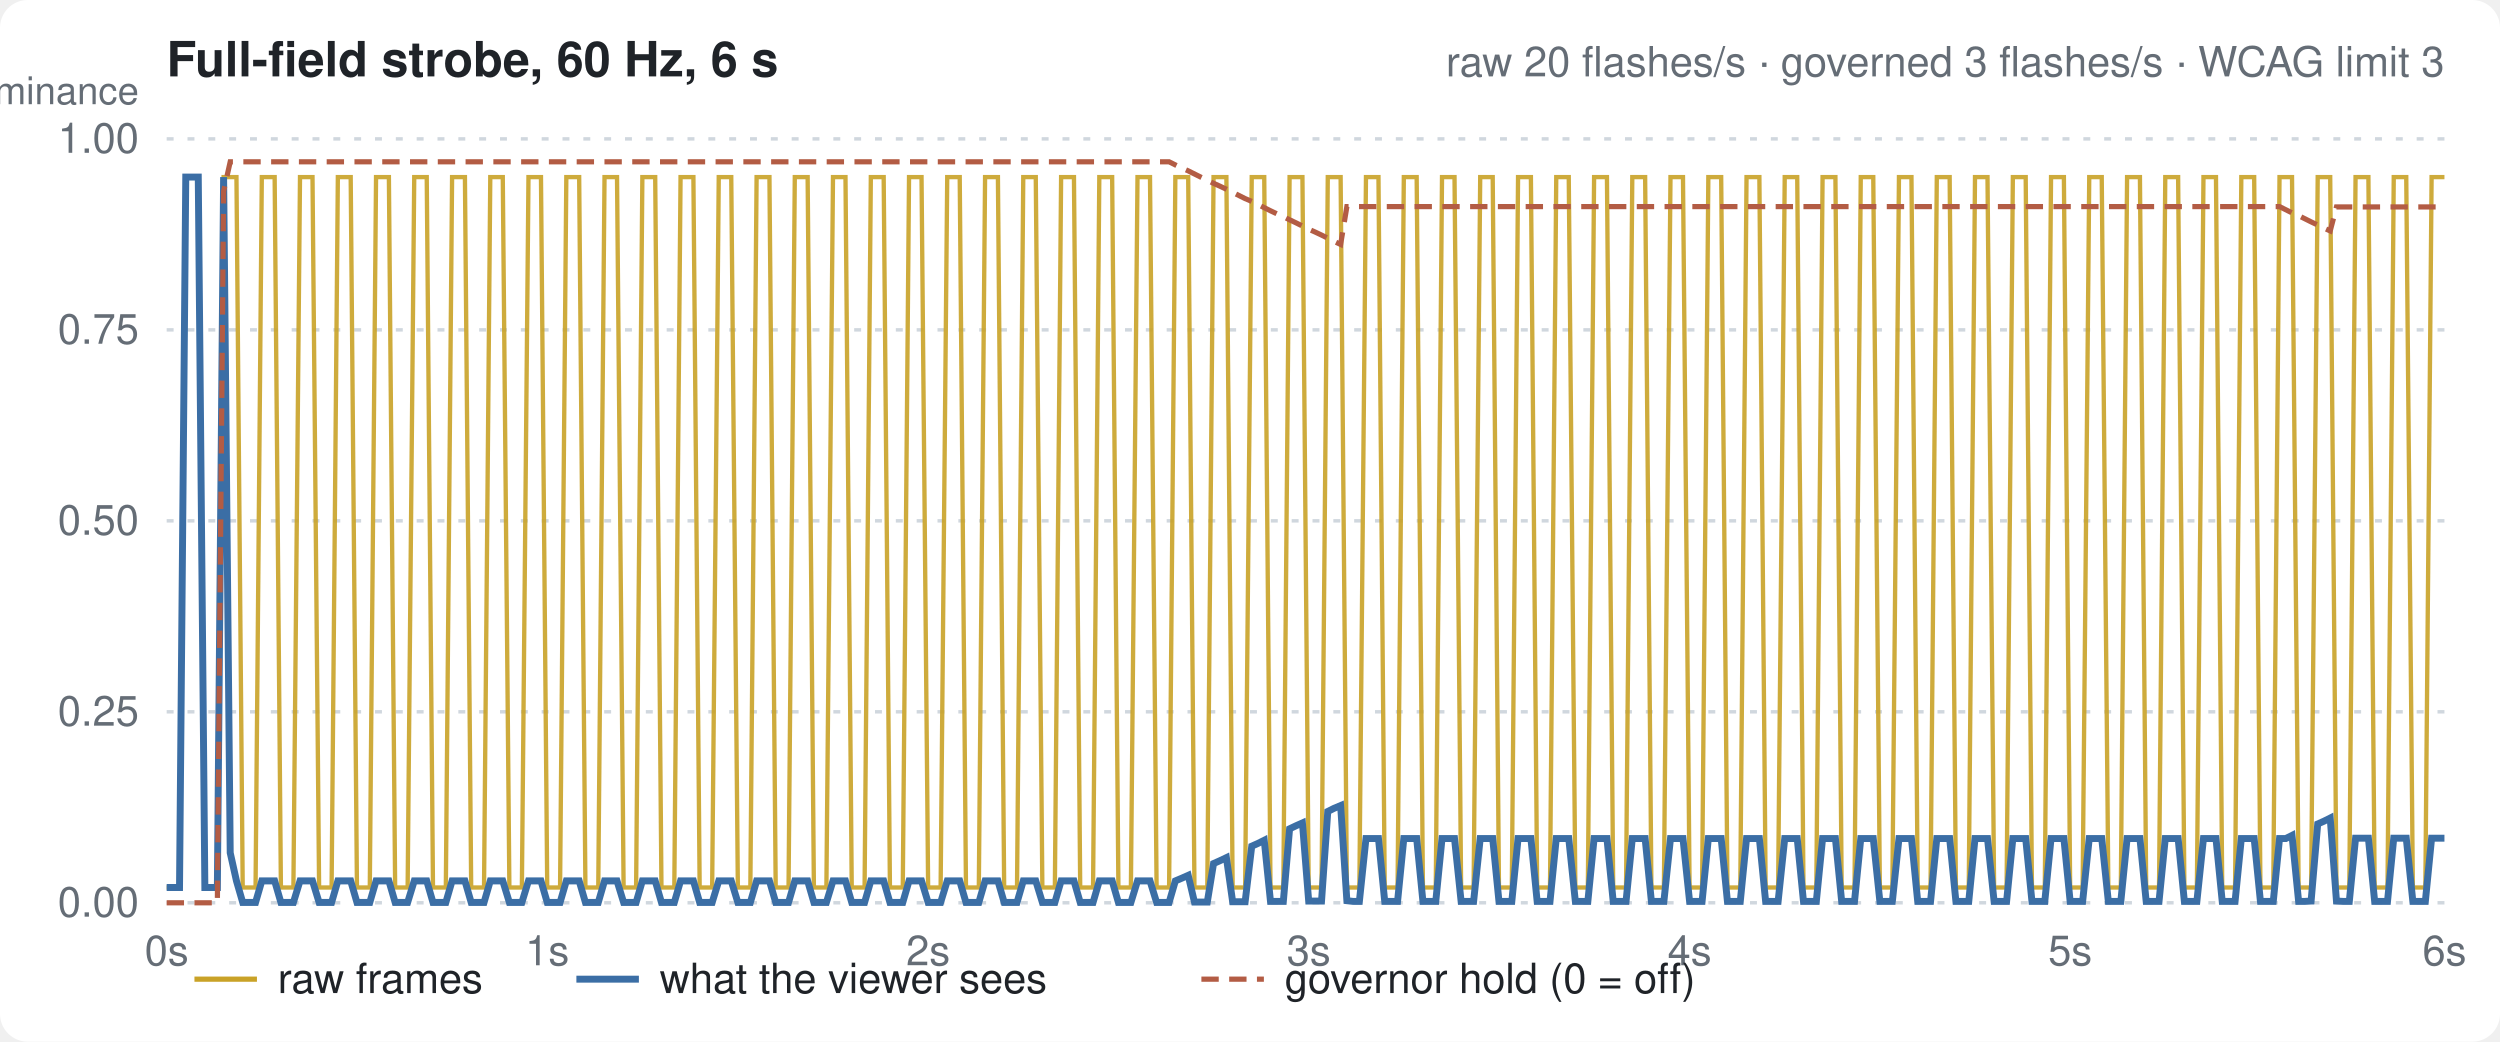
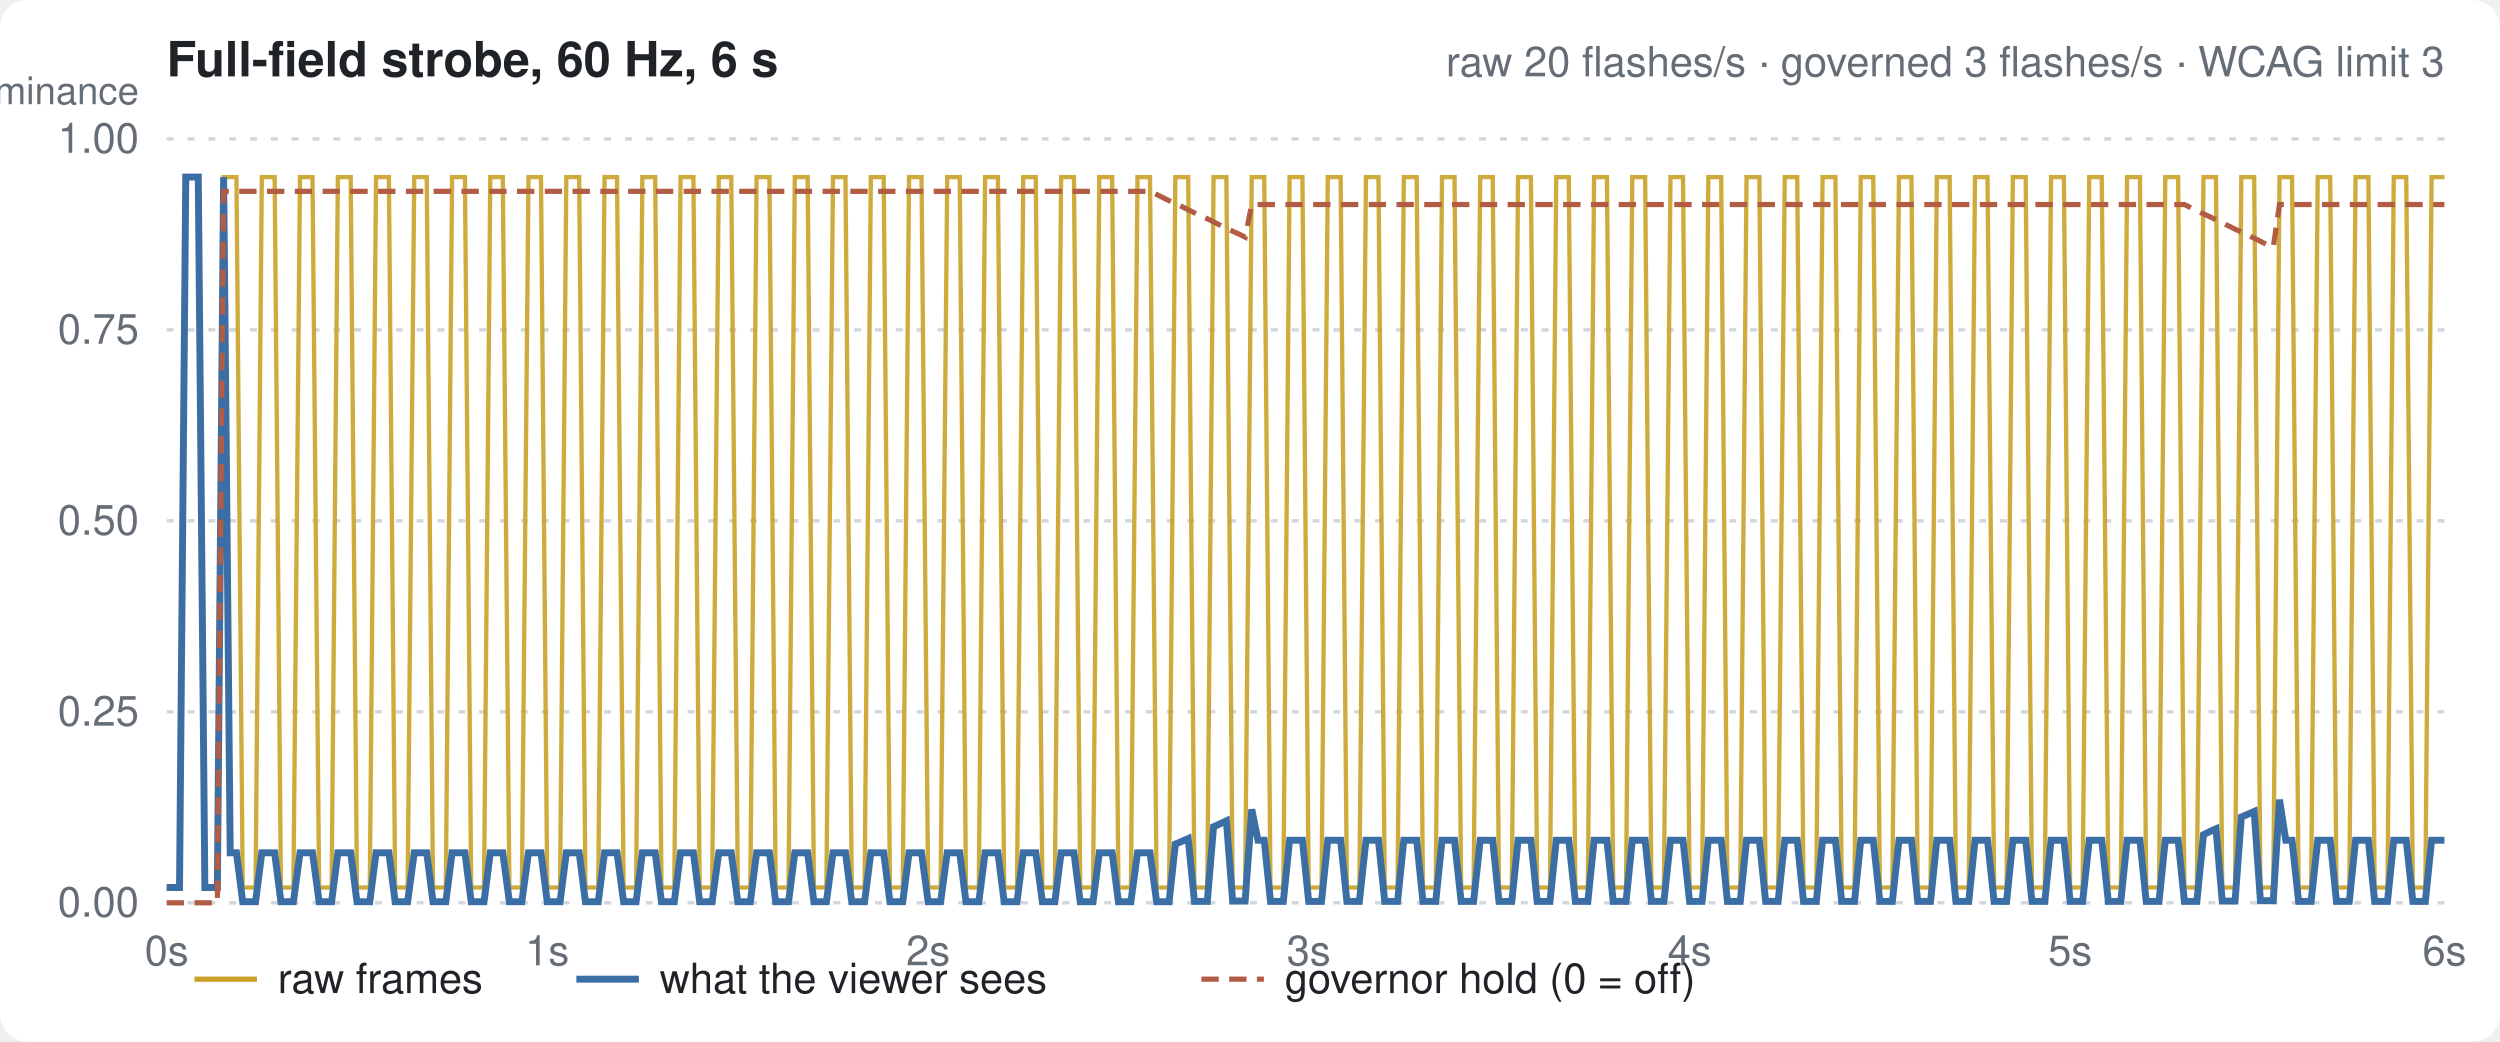
<svg xmlns="http://www.w3.org/2000/svg" width="720" height="300" viewBox="0 0 720 300" font-family="ui-sans-serif, system-ui, -apple-system, Segoe UI, Helvetica, Arial, sans-serif" font-size="12" role="img" aria-label="A full-field strobe at 20 flashes per second, and the same strobe as seen through the governor at 3 flashes per second">
  <rect width="720" height="300" fill="#ffffff" rx="8" />
  <text x="48" y="22" fill="#1f2328" font-weight="600" font-size="14">Full-field strobe, 60 Hz, 6 s</text>
  <text x="704" y="22" text-anchor="end" fill="#656d76">raw 20 flashes/s · governed 3 flashes/s · WCAG limit 3</text>
  <line x1="48" y1="260.0" x2="704" y2="260.0" stroke="#d0d7de" stroke-dasharray="2 4" />
  <text x="40" y="264.0" text-anchor="end" fill="#656d76">0.00</text>
  <line x1="48" y1="205.0" x2="704" y2="205.0" stroke="#d0d7de" stroke-dasharray="2 4" />
  <text x="40" y="209.0" text-anchor="end" fill="#656d76">0.25</text>
  <line x1="48" y1="150.0" x2="704" y2="150.0" stroke="#d0d7de" stroke-dasharray="2 4" />
  <text x="40" y="154.0" text-anchor="end" fill="#656d76">0.50</text>
  <line x1="48" y1="95.0" x2="704" y2="95.0" stroke="#d0d7de" stroke-dasharray="2 4" />
  <text x="40" y="99.0" text-anchor="end" fill="#656d76">0.75</text>
  <line x1="48" y1="40.0" x2="704" y2="40.0" stroke="#d0d7de" stroke-dasharray="2 4" />
  <text x="40" y="44.0" text-anchor="end" fill="#656d76">1.00</text>
  <text x="48.0" y="278" text-anchor="middle" fill="#656d76">0s</text>
  <text x="157.6" y="278" text-anchor="middle" fill="#656d76">1s</text>
  <text x="267.3" y="278" text-anchor="middle" fill="#656d76">2s</text>
  <text x="376.9" y="278" text-anchor="middle" fill="#656d76">3s</text>
  <text x="486.6" y="278" text-anchor="middle" fill="#656d76">4s</text>
  <text x="596.2" y="278" text-anchor="middle" fill="#656d76">5s</text>
  <text x="704.0" y="278" text-anchor="middle" fill="#656d76">6s</text>
  <text x="40" y="30" text-anchor="end" fill="#656d76" font-size="11">luminance</text>
  <polyline fill="none" stroke="#c9a227" stroke-width="1.25" opacity="0.9" points="48.0,255.6 49.8,255.6 51.7,255.6 53.5,51.0 55.3,51.0 57.1,51.0 59.0,255.6 60.8,255.6 62.6,255.6 64.4,51.0 66.3,51.0 68.1,51.0 69.9,255.6 71.8,255.6 73.6,255.6 75.4,51.0 77.2,51.0 79.1,51.0 80.9,255.6 82.7,255.6 84.5,255.6 86.4,51.0 88.2,51.0 90.0,51.0 91.9,255.6 93.7,255.6 95.5,255.6 97.3,51.0 99.2,51.0 101.0,51.0 102.8,255.6 104.6,255.6 106.5,255.6 108.3,51.0 110.1,51.0 112.0,51.0 113.8,255.6 115.6,255.6 117.4,255.6 119.3,51.0 121.1,51.0 122.9,51.0 124.7,255.6 126.6,255.6 128.4,255.6 130.2,51.0 132.1,51.0 133.9,51.0 135.7,255.6 137.5,255.6 139.4,255.6 141.2,51.0 143.0,51.0 144.8,51.0 146.7,255.6 148.5,255.6 150.3,255.6 152.2,51.0 154.0,51.0 155.8,51.0 157.6,255.6 159.5,255.6 161.3,255.6 163.1,51.0 164.9,51.0 166.8,51.0 168.6,255.6 170.4,255.6 172.3,255.6 174.1,51.0 175.9,51.0 177.7,51.0 179.6,255.6 181.4,255.6 183.2,255.6 185.0,51.0 186.9,51.0 188.7,51.0 190.5,255.6 192.4,255.6 194.2,255.6 196.0,51.0 197.8,51.0 199.7,51.0 201.5,255.6 203.3,255.6 205.1,255.6 207.0,51.0 208.8,51.0 210.6,51.0 212.5,255.6 214.3,255.6 216.1,255.6 217.9,51.0 219.8,51.0 221.6,51.0 223.4,255.6 225.2,255.6 227.1,255.6 228.9,51.0 230.7,51.0 232.6,51.0 234.4,255.6 236.2,255.6 238.0,255.6 239.9,51.0 241.7,51.0 243.5,51.0 245.3,255.6 247.2,255.6 249.0,255.6 250.8,51.0 252.7,51.0 254.5,51.0 256.3,255.6 258.1,255.6 260.0,255.6 261.8,51.0 263.6,51.0 265.4,51.0 267.3,255.6 269.1,255.6 270.9,255.6 272.8,51.0 274.6,51.0 276.4,51.0 278.2,255.6 280.1,255.6 281.9,255.6 283.7,51.0 285.5,51.0 287.4,51.0 289.2,255.6 291.0,255.6 292.9,255.6 294.7,51.0 296.5,51.0 298.3,51.0 300.2,255.6 302.0,255.6 303.8,255.6 305.6,51.0 307.5,51.0 309.3,51.0 311.1,255.6 313.0,255.6 314.8,255.6 316.6,51.0 318.4,51.0 320.3,51.0 322.1,255.6 323.9,255.6 325.7,255.6 327.6,51.0 329.4,51.0 331.2,51.0 333.1,255.6 334.9,255.6 336.7,255.6 338.5,51.0 340.4,51.0 342.2,51.0 344.0,255.6 345.8,255.6 347.7,255.6 349.5,51.0 351.3,51.0 353.2,51.0 355.0,255.6 356.8,255.6 358.6,255.6 360.5,51.0 362.3,51.0 364.1,51.0 365.9,255.6 367.8,255.6 369.6,255.6 371.4,51.0 373.3,51.0 375.1,51.0 376.9,255.6 378.7,255.6 380.6,255.6 382.4,51.0 384.2,51.0 386.1,51.0 387.9,255.6 389.7,255.6 391.5,255.6 393.4,51.0 395.2,51.0 397.0,51.0 398.8,255.6 400.7,255.6 402.5,255.6 404.3,51.0 406.2,51.0 408.0,51.0 409.8,255.6 411.6,255.6 413.5,255.6 415.3,51.0 417.1,51.0 418.9,51.0 420.8,255.6 422.6,255.6 424.4,255.6 426.3,51.0 428.1,51.0 429.9,51.0 431.7,255.6 433.6,255.6 435.4,255.6 437.2,51.0 439.0,51.0 440.9,51.0 442.7,255.6 444.5,255.6 446.4,255.6 448.2,51.0 450.0,51.0 451.8,51.0 453.7,255.6 455.5,255.6 457.3,255.6 459.1,51.0 461.0,51.0 462.8,51.0 464.6,255.6 466.5,255.6 468.3,255.6 470.1,51.0 471.9,51.0 473.8,51.0 475.6,255.6 477.4,255.6 479.2,255.6 481.1,51.0 482.9,51.0 484.7,51.0 486.6,255.6 488.4,255.6 490.2,255.6 492.0,51.0 493.9,51.0 495.7,51.0 497.5,255.6 499.3,255.6 501.2,255.6 503.0,51.0 504.8,51.0 506.7,51.0 508.5,255.6 510.3,255.6 512.1,255.6 514.0,51.0 515.8,51.0 517.6,51.0 519.4,255.6 521.3,255.6 523.1,255.6 524.9,51.0 526.8,51.0 528.6,51.0 530.4,255.6 532.2,255.6 534.1,255.6 535.9,51.0 537.7,51.0 539.5,51.0 541.4,255.6 543.2,255.6 545.0,255.6 546.9,51.0 548.7,51.0 550.5,51.0 552.3,255.6 554.2,255.6 556.0,255.6 557.8,51.0 559.6,51.0 561.5,51.0 563.3,255.6 565.1,255.6 567.0,255.6 568.8,51.0 570.6,51.0 572.4,51.0 574.3,255.6 576.1,255.6 577.9,255.6 579.7,51.0 581.6,51.0 583.4,51.0 585.2,255.6 587.1,255.6 588.9,255.6 590.7,51.0 592.5,51.0 594.4,51.0 596.2,255.6 598.0,255.6 599.8,255.6 601.7,51.0 603.5,51.0 605.3,51.0 607.2,255.6 609.0,255.6 610.8,255.6 612.6,51.0 614.5,51.0 616.3,51.0 618.1,255.6 619.9,255.6 621.8,255.6 623.6,51.0 625.4,51.0 627.3,51.0 629.1,255.6 630.9,255.6 632.7,255.6 634.6,51.0 636.4,51.0 638.2,51.0 640.0,255.6 641.9,255.6 643.7,255.6 645.5,51.0 647.4,51.0 649.2,51.0 651.0,255.6 652.8,255.6 654.7,255.6 656.5,51.0 658.3,51.0 660.1,51.0 662.0,255.6 663.8,255.6 665.6,255.6 667.5,51.0 669.3,51.0 671.1,51.0 672.9,255.6 674.8,255.6 676.6,255.6 678.4,51.0 680.2,51.0 682.1,51.0 683.9,255.6 685.7,255.6 687.6,255.6 689.4,51.0 691.2,51.0 693.0,51.0 694.9,255.6 696.7,255.6 698.5,255.6 700.3,51.0 702.2,51.0 704.0,51.0" />
-   <polyline fill="none" stroke="#3b6ea5" stroke-width="2" points="48.0,255.6 49.8,255.6 51.7,255.6 53.5,51.0 55.3,51.0 57.1,51.0 59.0,255.6 60.8,255.6 62.6,255.6 64.4,51.0 66.3,245.6 68.1,253.7 69.9,259.9 71.8,259.9 73.6,259.9 75.4,253.7 77.2,253.7 79.1,253.7 80.9,259.9 82.7,259.9 84.5,259.9 86.4,253.7 88.2,253.7 90.0,253.7 91.9,259.9 93.7,259.9 95.5,259.9 97.3,253.7 99.2,253.7 101.0,253.7 102.8,259.9 104.6,259.9 106.5,259.9 108.3,253.7 110.1,253.7 112.0,253.7 113.8,259.9 115.6,259.9 117.4,259.9 119.3,253.7 121.1,253.7 122.9,253.7 124.7,259.9 126.6,259.9 128.4,259.9 130.2,253.7 132.1,253.7 133.9,253.7 135.7,259.9 137.5,259.9 139.4,259.9 141.2,253.7 143.0,253.7 144.8,253.7 146.7,259.9 148.5,259.9 150.3,259.9 152.2,253.7 154.0,253.7 155.8,253.7 157.6,259.9 159.5,259.9 161.3,259.9 163.1,253.7 164.9,253.7 166.8,253.7 168.6,259.9 170.4,259.9 172.3,259.9 174.1,253.7 175.9,253.7 177.7,253.7 179.6,259.9 181.4,259.9 183.2,259.9 185.0,253.7 186.9,253.7 188.7,253.7 190.5,259.9 192.4,259.9 194.2,259.9 196.0,253.7 197.8,253.7 199.7,253.7 201.5,259.9 203.3,259.9 205.1,259.9 207.0,253.7 208.8,253.7 210.6,253.7 212.5,259.9 214.3,259.9 216.1,259.9 217.9,253.7 219.8,253.7 221.6,253.7 223.4,259.9 225.2,259.9 227.1,259.9 228.9,253.7 230.7,253.7 232.6,253.7 234.4,259.9 236.2,259.9 238.0,259.9 239.9,253.7 241.7,253.7 243.5,253.7 245.3,259.9 247.2,259.9 249.0,259.9 250.8,253.7 252.7,253.7 254.5,253.7 256.3,259.9 258.1,259.9 260.0,259.9 261.8,253.7 263.6,253.7 265.4,253.7 267.3,259.9 269.1,259.9 270.9,259.9 272.8,253.7 274.6,253.7 276.4,253.7 278.2,259.9 280.1,259.9 281.9,259.9 283.7,253.7 285.5,253.7 287.4,253.7 289.2,259.9 291.0,259.9 292.9,259.9 294.7,253.7 296.5,253.7 298.3,253.7 300.2,259.9 302.0,259.9 303.8,259.9 305.6,253.7 307.5,253.7 309.3,253.7 311.1,259.9 313.0,259.9 314.8,259.9 316.6,253.7 318.4,253.7 320.3,253.7 322.1,259.9 323.9,259.9 325.7,259.9 327.6,253.7 329.4,253.7 331.2,253.7 333.1,259.9 334.9,259.9 336.7,259.9 338.5,253.7 340.4,252.9 342.2,252.1 344.0,259.8 345.8,259.8 347.7,259.8 349.5,248.7 351.3,247.9 353.2,247.0 355.0,259.7 356.8,259.7 358.6,259.7 360.5,243.7 362.3,242.9 364.1,242.0 365.9,259.6 367.8,259.6 369.6,259.6 371.4,238.7 373.3,237.8 375.1,237.0 376.9,259.5 378.7,259.5 380.6,259.5 382.4,233.7 384.2,232.8 386.1,232.0 387.9,259.4 389.7,259.6 391.5,259.6 393.4,241.5 395.2,241.5 397.0,241.5 398.8,259.6 400.7,259.6 402.5,259.6 404.3,241.5 406.2,241.5 408.0,241.5 409.8,259.6 411.6,259.6 413.5,259.6 415.3,241.5 417.1,241.5 418.9,241.5 420.8,259.6 422.6,259.6 424.4,259.6 426.3,241.5 428.1,241.5 429.9,241.5 431.7,259.6 433.6,259.6 435.4,259.6 437.2,241.5 439.0,241.5 440.9,241.5 442.7,259.6 444.5,259.6 446.4,259.6 448.2,241.5 450.0,241.5 451.8,241.5 453.7,259.6 455.5,259.6 457.3,259.6 459.1,241.5 461.0,241.5 462.8,241.5 464.6,259.6 466.5,259.6 468.3,259.6 470.1,241.5 471.9,241.5 473.8,241.5 475.6,259.6 477.4,259.6 479.2,259.6 481.1,241.5 482.9,241.5 484.7,241.5 486.6,259.6 488.4,259.6 490.2,259.6 492.0,241.5 493.9,241.5 495.7,241.5 497.5,259.6 499.3,259.6 501.2,259.6 503.0,241.5 504.8,241.5 506.7,241.5 508.5,259.6 510.3,259.6 512.1,259.6 514.0,241.5 515.8,241.5 517.6,241.5 519.4,259.6 521.3,259.6 523.1,259.6 524.9,241.5 526.8,241.5 528.6,241.5 530.4,259.6 532.2,259.6 534.1,259.6 535.9,241.5 537.7,241.5 539.5,241.5 541.4,259.6 543.2,259.6 545.0,259.6 546.9,241.5 548.7,241.5 550.5,241.5 552.3,259.6 554.2,259.6 556.0,259.6 557.8,241.5 559.6,241.5 561.5,241.5 563.3,259.6 565.1,259.6 567.0,259.6 568.8,241.5 570.6,241.5 572.4,241.5 574.3,259.6 576.1,259.6 577.9,259.6 579.7,241.5 581.6,241.5 583.4,241.5 585.2,259.6 587.1,259.6 588.9,259.6 590.7,241.5 592.5,241.5 594.4,241.5 596.2,259.6 598.0,259.6 599.8,259.6 601.7,241.5 603.5,241.5 605.3,241.5 607.2,259.6 609.0,259.6 610.8,259.6 612.6,241.5 614.5,241.5 616.3,241.5 618.1,259.6 619.9,259.6 621.8,259.6 623.6,241.5 625.4,241.5 627.3,241.5 629.1,259.6 630.9,259.6 632.7,259.6 634.6,241.5 636.4,241.5 638.2,241.5 640.0,259.6 641.9,259.6 643.7,259.6 645.5,241.5 647.4,241.5 649.2,241.5 651.0,259.6 652.8,259.6 654.7,259.6 656.5,241.5 658.3,241.5 660.1,240.6 662.0,259.6 663.8,259.6 665.6,259.5 667.5,237.3 669.3,236.5 671.1,235.6 672.9,259.5 674.8,259.6 676.6,259.6 678.4,241.4 680.2,241.4 682.1,241.4 683.9,259.6 685.7,259.6 687.6,259.6 689.4,241.4 691.2,241.4 693.0,241.4 694.9,259.6 696.7,259.6 698.5,259.6 700.3,241.4 702.2,241.4 704.0,241.4" />
-   <polyline fill="none" stroke="#b35c44" stroke-width="1.5" stroke-dasharray="5 3" points="48.0,260.0 49.8,260.0 51.7,260.0 53.5,260.0 55.3,260.0 57.1,260.0 59.0,260.0 60.8,260.0 62.6,260.0 64.4,55.1 66.3,46.6 68.1,46.6 69.9,46.6 71.8,46.6 73.6,46.6 75.4,46.6 77.2,46.6 79.1,46.6 80.9,46.6 82.7,46.6 84.5,46.6 86.4,46.6 88.2,46.6 90.0,46.6 91.9,46.6 93.7,46.6 95.5,46.6 97.3,46.6 99.2,46.6 101.0,46.6 102.8,46.6 104.6,46.6 106.5,46.6 108.3,46.6 110.1,46.6 112.0,46.6 113.8,46.6 115.6,46.6 117.4,46.6 119.3,46.6 121.1,46.6 122.9,46.6 124.7,46.6 126.6,46.6 128.4,46.6 130.2,46.6 132.1,46.6 133.9,46.6 135.7,46.6 137.5,46.6 139.4,46.6 141.2,46.6 143.0,46.6 144.8,46.6 146.7,46.6 148.5,46.6 150.3,46.6 152.2,46.6 154.0,46.6 155.8,46.6 157.6,46.6 159.5,46.6 161.3,46.6 163.1,46.6 164.9,46.6 166.8,46.6 168.6,46.6 170.4,46.6 172.3,46.6 174.1,46.6 175.9,46.6 177.7,46.6 179.6,46.6 181.4,46.6 183.2,46.6 185.0,46.6 186.9,46.6 188.7,46.6 190.5,46.6 192.4,46.6 194.2,46.6 196.0,46.6 197.8,46.6 199.7,46.6 201.5,46.6 203.3,46.6 205.1,46.6 207.0,46.6 208.8,46.6 210.6,46.6 212.5,46.6 214.3,46.6 216.1,46.6 217.9,46.6 219.8,46.6 221.6,46.6 223.4,46.6 225.2,46.6 227.1,46.6 228.9,46.6 230.7,46.6 232.6,46.6 234.4,46.6 236.2,46.6 238.0,46.6 239.9,46.6 241.7,46.6 243.5,46.6 245.3,46.6 247.2,46.6 249.0,46.6 250.8,46.6 252.7,46.6 254.5,46.6 256.3,46.6 258.1,46.6 260.0,46.6 261.8,46.6 263.6,46.6 265.4,46.6 267.3,46.6 269.1,46.6 270.9,46.6 272.8,46.6 274.6,46.6 276.4,46.6 278.2,46.6 280.1,46.6 281.9,46.6 283.7,46.6 285.5,46.6 287.4,46.6 289.2,46.6 291.0,46.6 292.9,46.6 294.7,46.6 296.5,46.6 298.3,46.6 300.2,46.6 302.0,46.6 303.8,46.6 305.6,46.6 307.5,46.6 309.3,46.6 311.1,46.6 313.0,46.6 314.8,46.6 316.6,46.6 318.4,46.6 320.3,46.6 322.1,46.6 323.9,46.6 325.7,46.6 327.6,46.6 329.4,46.6 331.2,46.6 333.1,46.6 334.9,46.6 336.7,46.6 338.5,47.5 340.4,48.4 342.2,49.2 344.0,50.1 345.8,51.0 347.7,51.9 349.5,52.8 351.3,53.6 353.2,54.5 355.0,55.4 356.8,56.3 358.6,57.2 360.5,58.0 362.3,58.9 364.1,59.8 365.9,60.7 367.8,61.6 369.6,62.4 371.4,63.3 373.3,64.2 375.1,65.1 376.9,66.0 378.7,66.8 380.6,67.7 382.4,68.6 384.2,69.5 386.1,70.4 387.9,59.5 389.7,59.5 391.5,59.5 393.4,59.5 395.2,59.5 397.0,59.5 398.8,59.5 400.7,59.5 402.5,59.5 404.3,59.5 406.2,59.5 408.0,59.5 409.8,59.5 411.6,59.5 413.5,59.5 415.3,59.5 417.1,59.5 418.9,59.5 420.8,59.5 422.6,59.5 424.4,59.5 426.3,59.5 428.1,59.5 429.9,59.5 431.7,59.5 433.6,59.5 435.4,59.5 437.2,59.5 439.0,59.5 440.9,59.5 442.7,59.5 444.5,59.5 446.4,59.5 448.2,59.5 450.0,59.5 451.8,59.5 453.7,59.5 455.5,59.5 457.3,59.5 459.1,59.5 461.0,59.5 462.8,59.5 464.6,59.5 466.5,59.5 468.3,59.5 470.1,59.5 471.9,59.5 473.8,59.5 475.6,59.5 477.4,59.5 479.2,59.5 481.1,59.5 482.9,59.5 484.7,59.5 486.6,59.5 488.4,59.5 490.2,59.5 492.0,59.5 493.9,59.5 495.7,59.5 497.5,59.5 499.3,59.5 501.2,59.5 503.0,59.5 504.8,59.5 506.7,59.5 508.5,59.5 510.3,59.5 512.1,59.5 514.0,59.5 515.8,59.5 517.6,59.5 519.4,59.5 521.3,59.5 523.1,59.5 524.9,59.5 526.8,59.5 528.6,59.5 530.4,59.5 532.2,59.5 534.1,59.5 535.9,59.5 537.7,59.5 539.5,59.5 541.4,59.5 543.2,59.5 545.0,59.5 546.9,59.5 548.7,59.5 550.5,59.5 552.3,59.5 554.2,59.5 556.0,59.5 557.8,59.5 559.6,59.5 561.5,59.5 563.3,59.5 565.1,59.5 567.0,59.5 568.8,59.5 570.6,59.5 572.4,59.5 574.3,59.5 576.1,59.5 577.9,59.5 579.7,59.5 581.6,59.5 583.4,59.5 585.2,59.5 587.1,59.5 588.9,59.5 590.7,59.5 592.5,59.5 594.4,59.5 596.2,59.5 598.0,59.5 599.8,59.5 601.7,59.5 603.5,59.5 605.3,59.5 607.2,59.5 609.0,59.5 610.8,59.5 612.6,59.5 614.5,59.5 616.3,59.5 618.1,59.5 619.9,59.5 621.8,59.5 623.6,59.5 625.4,59.5 627.3,59.5 629.1,59.5 630.9,59.5 632.7,59.5 634.6,59.5 636.4,59.5 638.2,59.5 640.0,59.5 641.9,59.5 643.7,59.5 645.5,59.5 647.4,59.5 649.2,59.5 651.0,59.5 652.8,59.5 654.7,59.5 656.5,59.5 658.3,60.4 660.1,61.3 662.0,62.1 663.8,63.0 665.6,63.9 667.5,64.8 669.3,65.7 671.1,66.5 672.9,59.6 674.8,59.6 676.6,59.6 678.4,59.6 680.2,59.6 682.1,59.6 683.9,59.6 685.7,59.6 687.6,59.6 689.4,59.6 691.2,59.6 693.0,59.6 694.9,59.6 696.7,59.6 698.5,59.6 700.3,59.6 702.2,59.6 704.0,59.6" />
+   <polyline fill="none" stroke="#3b6ea5" stroke-width="2" points="48.0,255.6 49.8,255.6 51.7,255.6 53.5,51.0 55.3,51.0 57.1,51.0 59.0,255.6 60.8,255.6 62.6,255.6 64.4,51.0 66.3,245.6 68.1,245.6 69.9,259.7 71.8,259.7 73.6,259.7 75.4,245.6 77.2,245.6 79.1,245.6 80.9,259.7 82.7,259.7 84.5,259.7 86.4,245.6 88.2,245.6 90.0,245.6 91.9,259.7 93.7,259.7 95.5,259.7 97.3,245.6 99.2,245.6 101.0,245.6 102.8,259.7 104.6,259.7 106.5,259.7 108.3,245.6 110.1,245.6 112.0,245.6 113.8,259.7 115.6,259.7 117.4,259.7 119.3,245.6 121.1,245.6 122.9,245.6 124.7,259.7 126.6,259.7 128.4,259.7 130.2,245.6 132.1,245.6 133.9,245.6 135.7,259.7 137.5,259.7 139.4,259.7 141.2,245.6 143.0,245.6 144.8,245.6 146.7,259.7 148.5,259.7 150.3,259.7 152.2,245.6 154.0,245.6 155.8,245.6 157.6,259.7 159.5,259.7 161.3,259.7 163.1,245.6 164.9,245.6 166.8,245.6 168.6,259.7 170.4,259.7 172.3,259.7 174.1,245.6 175.9,245.6 177.7,245.6 179.6,259.7 181.4,259.7 183.2,259.7 185.0,245.6 186.9,245.6 188.7,245.6 190.5,259.7 192.4,259.7 194.2,259.7 196.0,245.6 197.8,245.6 199.7,245.6 201.5,259.7 203.3,259.7 205.1,259.7 207.0,245.6 208.8,245.6 210.6,245.6 212.5,259.7 214.3,259.7 216.1,259.7 217.9,245.6 219.8,245.6 221.6,245.6 223.4,259.7 225.2,259.7 227.1,259.7 228.9,245.6 230.7,245.6 232.6,245.6 234.4,259.7 236.2,259.7 238.0,259.7 239.9,245.6 241.7,245.6 243.5,245.6 245.3,259.7 247.2,259.7 249.0,259.7 250.8,245.6 252.7,245.6 254.5,245.6 256.3,259.7 258.1,259.7 260.0,259.7 261.8,245.6 263.6,245.6 265.4,245.6 267.3,259.7 269.1,259.7 270.9,259.7 272.8,245.6 274.6,245.6 276.4,245.6 278.2,259.7 280.1,259.7 281.9,259.7 283.7,245.6 285.5,245.6 287.4,245.6 289.2,259.7 291.0,259.7 292.9,259.7 294.7,245.6 296.5,245.6 298.3,245.6 300.2,259.7 302.0,259.7 303.8,259.7 305.6,245.6 307.5,245.6 309.3,245.6 311.1,259.7 313.0,259.7 314.8,259.7 316.6,245.6 318.4,245.6 320.3,245.6 322.1,259.7 323.9,259.7 325.7,259.7 327.6,245.6 329.4,245.6 331.2,245.6 333.1,259.7 334.9,259.7 336.7,259.7 338.5,243.1 340.4,242.3 342.2,241.5 344.0,259.6 345.8,259.6 347.7,259.6 349.5,238.1 351.3,237.3 353.2,236.4 355.0,259.5 356.8,259.5 358.6,259.5 360.5,233.1 362.3,242.0 364.1,242.0 365.9,259.6 367.8,259.6 369.6,259.6 371.4,242.0 373.3,242.0 375.1,242.0 376.9,259.6 378.7,259.6 380.6,259.6 382.4,242.0 384.2,242.0 386.1,242.0 387.9,259.6 389.7,259.6 391.5,259.6 393.4,242.0 395.2,242.0 397.0,242.0 398.8,259.6 400.7,259.6 402.5,259.6 404.3,242.0 406.2,242.0 408.0,242.0 409.8,259.6 411.6,259.6 413.5,259.6 415.3,242.0 417.1,242.0 418.9,242.0 420.8,259.6 422.6,259.6 424.4,259.6 426.3,242.0 428.1,242.0 429.9,242.0 431.7,259.6 433.6,259.6 435.4,259.6 437.2,242.0 439.0,242.0 440.9,242.0 442.7,259.6 444.5,259.6 446.4,259.6 448.2,242.0 450.0,242.0 451.8,242.0 453.7,259.6 455.5,259.6 457.3,259.6 459.1,242.0 461.0,242.0 462.8,242.0 464.6,259.6 466.5,259.6 468.3,259.6 470.1,242.0 471.9,242.0 473.8,242.0 475.6,259.6 477.4,259.6 479.2,259.6 481.1,242.0 482.9,242.0 484.7,242.0 486.6,259.6 488.4,259.6 490.2,259.6 492.0,242.0 493.9,242.0 495.7,242.0 497.5,259.6 499.3,259.6 501.2,259.6 503.0,242.0 504.8,242.0 506.7,242.0 508.5,259.6 510.3,259.6 512.1,259.6 514.0,242.0 515.8,242.0 517.6,242.0 519.4,259.6 521.3,259.6 523.1,259.6 524.9,242.0 526.8,242.0 528.6,242.0 530.4,259.6 532.2,259.6 534.1,259.6 535.9,242.0 537.7,242.0 539.5,242.0 541.4,259.6 543.2,259.6 545.0,259.6 546.9,242.0 548.7,242.0 550.5,242.0 552.3,259.6 554.2,259.6 556.0,259.6 557.8,242.0 559.6,242.0 561.5,242.0 563.3,259.6 565.1,259.6 567.0,259.6 568.8,242.0 570.6,242.0 572.4,242.0 574.3,259.6 576.1,259.6 577.9,259.6 579.7,242.0 581.6,242.0 583.4,242.0 585.2,259.6 587.1,259.6 588.9,259.6 590.7,242.0 592.5,242.0 594.4,242.0 596.2,259.6 598.0,259.6 599.8,259.6 601.7,242.0 603.5,242.0 605.3,242.0 607.2,259.6 609.0,259.6 610.8,259.6 612.6,242.0 614.5,242.0 616.3,242.0 618.1,259.6 619.9,259.6 621.8,259.6 623.6,242.0 625.4,242.0 627.3,242.0 629.1,259.6 630.9,259.6 632.7,259.6 634.6,240.4 636.4,239.5 638.2,238.7 640.0,259.5 641.9,259.5 643.7,259.5 645.5,235.3 647.4,234.5 649.2,233.7 651.0,259.4 652.8,259.4 654.7,259.4 656.5,230.3 658.3,242.0 660.1,242.0 662.0,259.6 663.8,259.6 665.6,259.6 667.5,242.0 669.3,242.0 671.1,242.0 672.9,259.6 674.8,259.6 676.6,259.6 678.4,242.0 680.2,242.0 682.1,242.0 683.9,259.6 685.7,259.6 687.6,259.6 689.4,242.0 691.2,242.0 693.0,242.0 694.9,259.6 696.7,259.6 698.5,259.6 700.3,242.0 702.2,242.0 704.0,242.0" />
+   <polyline fill="none" stroke="#b35c44" stroke-width="1.5" stroke-dasharray="5 3" points="48.0,260.0 49.8,260.0 51.7,260.0 53.5,260.0 55.3,260.0 57.1,260.0 59.0,260.0 60.8,260.0 62.6,260.0 64.4,55.1 66.3,55.1 68.1,55.1 69.9,55.1 71.8,55.1 73.6,55.1 75.4,55.1 77.2,55.1 79.1,55.1 80.9,55.1 82.7,55.1 84.5,55.1 86.4,55.1 88.2,55.1 90.0,55.1 91.9,55.1 93.7,55.1 95.5,55.1 97.3,55.1 99.2,55.1 101.0,55.1 102.8,55.1 104.6,55.1 106.5,55.1 108.3,55.1 110.1,55.1 112.0,55.1 113.8,55.1 115.6,55.1 117.4,55.1 119.3,55.1 121.1,55.1 122.9,55.1 124.7,55.1 126.6,55.1 128.4,55.1 130.2,55.1 132.1,55.1 133.9,55.1 135.7,55.1 137.5,55.1 139.4,55.1 141.2,55.1 143.0,55.1 144.8,55.1 146.7,55.1 148.5,55.1 150.3,55.1 152.2,55.1 154.0,55.1 155.8,55.1 157.6,55.1 159.5,55.1 161.3,55.1 163.1,55.1 164.9,55.1 166.8,55.1 168.6,55.1 170.4,55.1 172.3,55.1 174.1,55.1 175.9,55.1 177.7,55.1 179.6,55.1 181.4,55.1 183.2,55.1 185.0,55.1 186.9,55.1 188.7,55.1 190.5,55.1 192.4,55.1 194.2,55.1 196.0,55.1 197.8,55.1 199.7,55.1 201.5,55.1 203.3,55.1 205.1,55.1 207.0,55.1 208.8,55.1 210.6,55.1 212.5,55.1 214.3,55.1 216.1,55.1 217.9,55.1 219.8,55.1 221.6,55.1 223.4,55.1 225.2,55.1 227.1,55.1 228.9,55.1 230.7,55.1 232.6,55.1 234.4,55.1 236.2,55.1 238.0,55.1 239.9,55.1 241.7,55.1 243.5,55.1 245.3,55.1 247.2,55.1 249.0,55.1 250.8,55.1 252.7,55.1 254.5,55.1 256.3,55.1 258.1,55.1 260.0,55.1 261.8,55.1 263.6,55.1 265.4,55.1 267.3,55.1 269.1,55.1 270.9,55.1 272.8,55.1 274.6,55.1 276.4,55.1 278.2,55.1 280.1,55.1 281.9,55.1 283.7,55.1 285.5,55.1 287.4,55.1 289.2,55.1 291.0,55.1 292.9,55.1 294.7,55.1 296.5,55.1 298.3,55.1 300.2,55.1 302.0,55.1 303.8,55.1 305.6,55.1 307.5,55.1 309.3,55.1 311.1,55.1 313.0,55.1 314.8,55.1 316.6,55.1 318.4,55.1 320.3,55.1 322.1,55.1 323.9,55.1 325.7,55.1 327.6,55.1 329.4,55.1 331.2,55.1 333.1,56.0 334.9,56.9 336.7,57.8 338.5,58.6 340.4,59.5 342.2,60.4 344.0,61.3 345.8,62.2 347.7,63.0 349.5,63.9 351.3,64.8 353.2,65.7 355.0,66.6 356.8,67.4 358.6,68.3 360.5,58.9 362.3,58.9 364.1,58.9 365.9,58.9 367.8,58.9 369.6,58.9 371.4,58.9 373.3,58.9 375.1,58.9 376.9,58.9 378.7,58.9 380.6,58.9 382.4,58.9 384.2,58.9 386.1,58.9 387.9,58.9 389.7,58.9 391.5,58.9 393.4,58.9 395.2,58.9 397.0,58.9 398.8,58.9 400.7,58.9 402.5,58.9 404.3,58.9 406.2,58.9 408.0,58.9 409.8,58.9 411.6,58.9 413.5,58.9 415.3,58.9 417.1,58.9 418.9,58.9 420.8,58.9 422.6,58.9 424.4,58.9 426.3,58.9 428.1,58.9 429.9,58.9 431.7,58.9 433.6,58.9 435.4,58.9 437.2,58.9 439.0,58.9 440.9,58.9 442.7,58.9 444.5,58.9 446.4,58.9 448.2,58.9 450.0,58.9 451.8,58.9 453.7,58.9 455.5,58.9 457.3,58.9 459.1,58.9 461.0,58.9 462.8,58.9 464.6,58.9 466.5,58.9 468.3,58.9 470.1,58.9 471.9,58.9 473.8,58.9 475.6,58.9 477.4,58.9 479.2,58.9 481.1,58.9 482.9,58.9 484.7,58.9 486.6,58.9 488.4,58.9 490.2,58.9 492.0,58.9 493.9,58.9 495.7,58.9 497.5,58.9 499.3,58.9 501.2,58.9 503.0,58.9 504.8,58.9 506.7,58.9 508.5,58.9 510.3,58.9 512.1,58.9 514.0,58.9 515.8,58.9 517.6,58.9 519.4,58.9 521.3,58.9 523.1,58.9 524.9,58.9 526.8,58.9 528.6,58.9 530.4,58.9 532.2,58.9 534.1,58.9 535.9,58.9 537.7,58.9 539.5,58.9 541.4,58.9 543.2,58.9 545.0,58.9 546.9,58.9 548.7,58.9 550.5,58.9 552.3,58.9 554.2,58.9 556.0,58.9 557.8,58.9 559.6,58.9 561.5,58.9 563.3,58.9 565.1,58.9 567.0,58.9 568.8,58.9 570.6,58.9 572.4,58.9 574.3,58.9 576.1,58.9 577.9,58.9 579.7,58.9 581.6,58.9 583.4,58.9 585.2,58.9 587.1,58.9 588.9,58.9 590.7,58.9 592.5,58.9 594.4,58.9 596.2,58.9 598.0,58.9 599.8,58.9 601.7,58.9 603.5,58.9 605.3,58.9 607.2,58.9 609.0,58.9 610.8,58.9 612.6,58.9 614.5,58.9 616.3,58.9 618.1,58.9 619.9,58.9 621.8,58.9 623.6,58.9 625.4,58.9 627.3,58.9 629.1,58.9 630.9,59.8 632.7,60.7 634.6,61.6 636.4,62.4 638.2,63.3 640.0,64.2 641.9,65.1 643.7,66.0 645.5,66.8 647.4,67.7 649.2,68.6 651.0,69.5 652.8,70.4 654.7,71.2 656.5,58.9 658.3,58.9 660.1,58.9 662.0,58.9 663.8,58.9 665.6,58.9 667.5,58.9 669.3,58.9 671.1,58.9 672.9,58.9 674.8,58.9 676.6,58.9 678.4,58.9 680.2,58.9 682.1,58.9 683.9,58.9 685.7,58.9 687.6,58.9 689.4,58.9 691.2,58.9 693.0,58.9 694.9,58.9 696.7,58.9 698.5,58.9 700.3,58.9 702.2,58.9 704.0,58.9" />
  <g transform="translate(56, 286)">
    <line x1="0" y1="-4" x2="18" y2="-4" stroke="#c9a227" stroke-width="1.5" />
    <text x="24" y="0" fill="#1f2328">raw frames</text>
    <line x1="110" y1="-4" x2="128" y2="-4" stroke="#3b6ea5" stroke-width="2" />
    <text x="134" y="0" fill="#1f2328">what the viewer sees</text>
    <line x1="290" y1="-4" x2="308" y2="-4" stroke="#b35c44" stroke-width="1.5" stroke-dasharray="5 3" />
    <text x="314" y="0" fill="#1f2328">governor hold (0 = off)</text>
  </g>
</svg>
